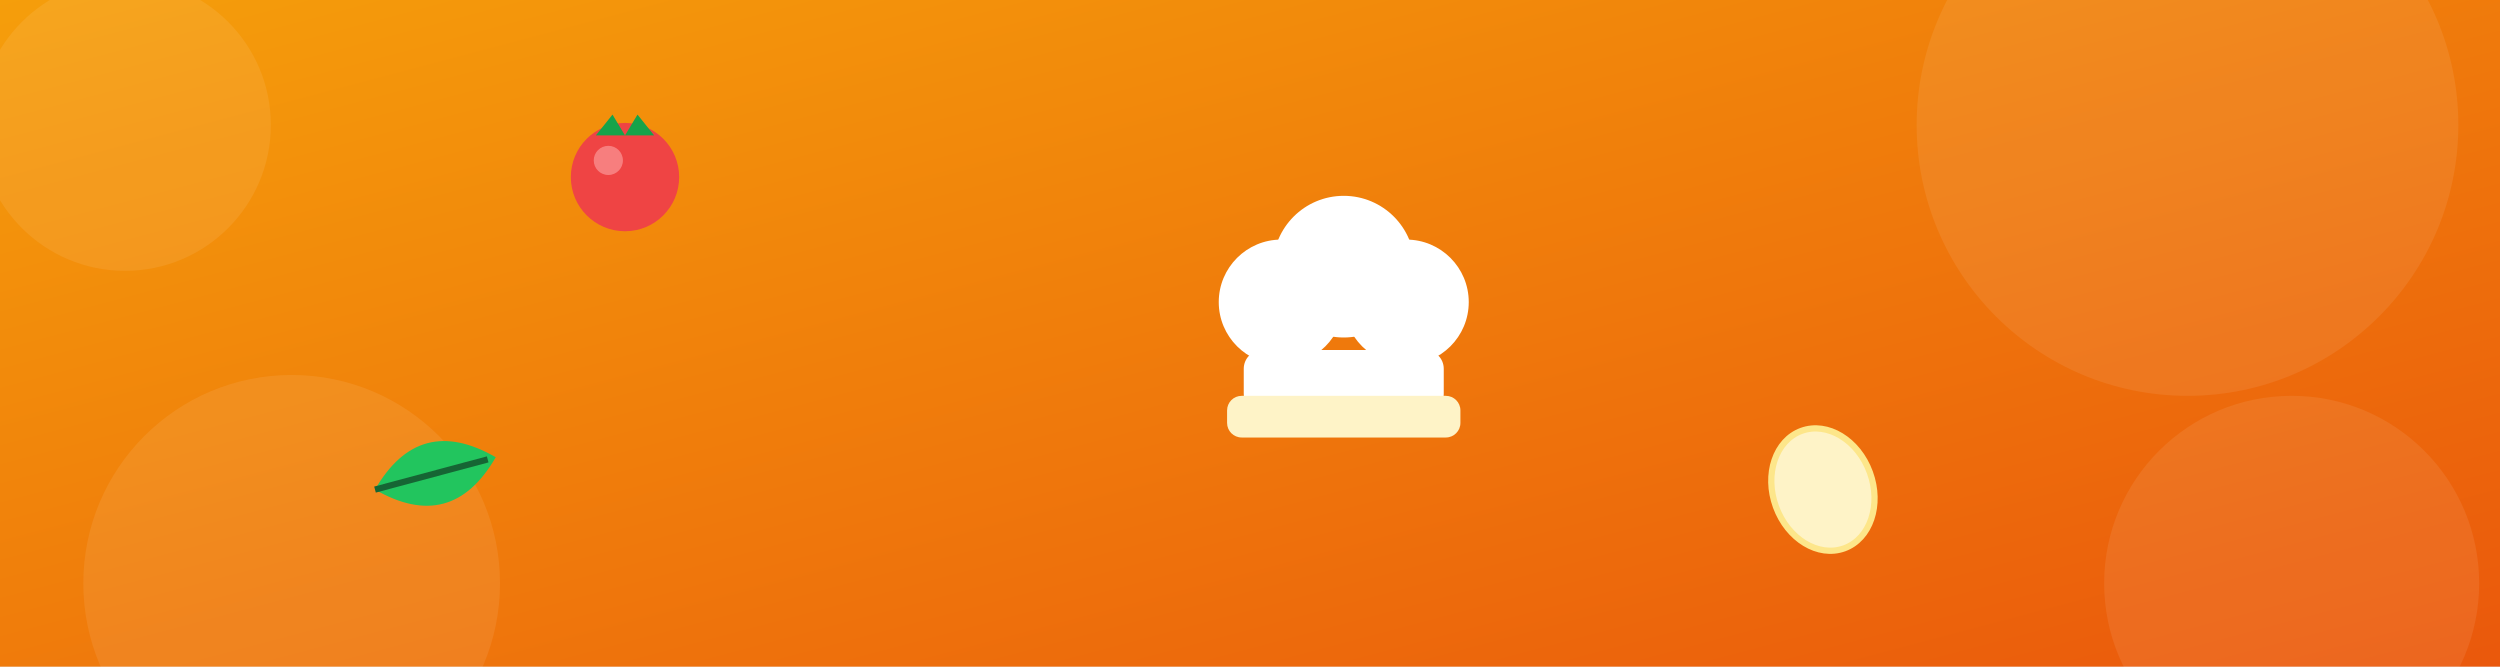
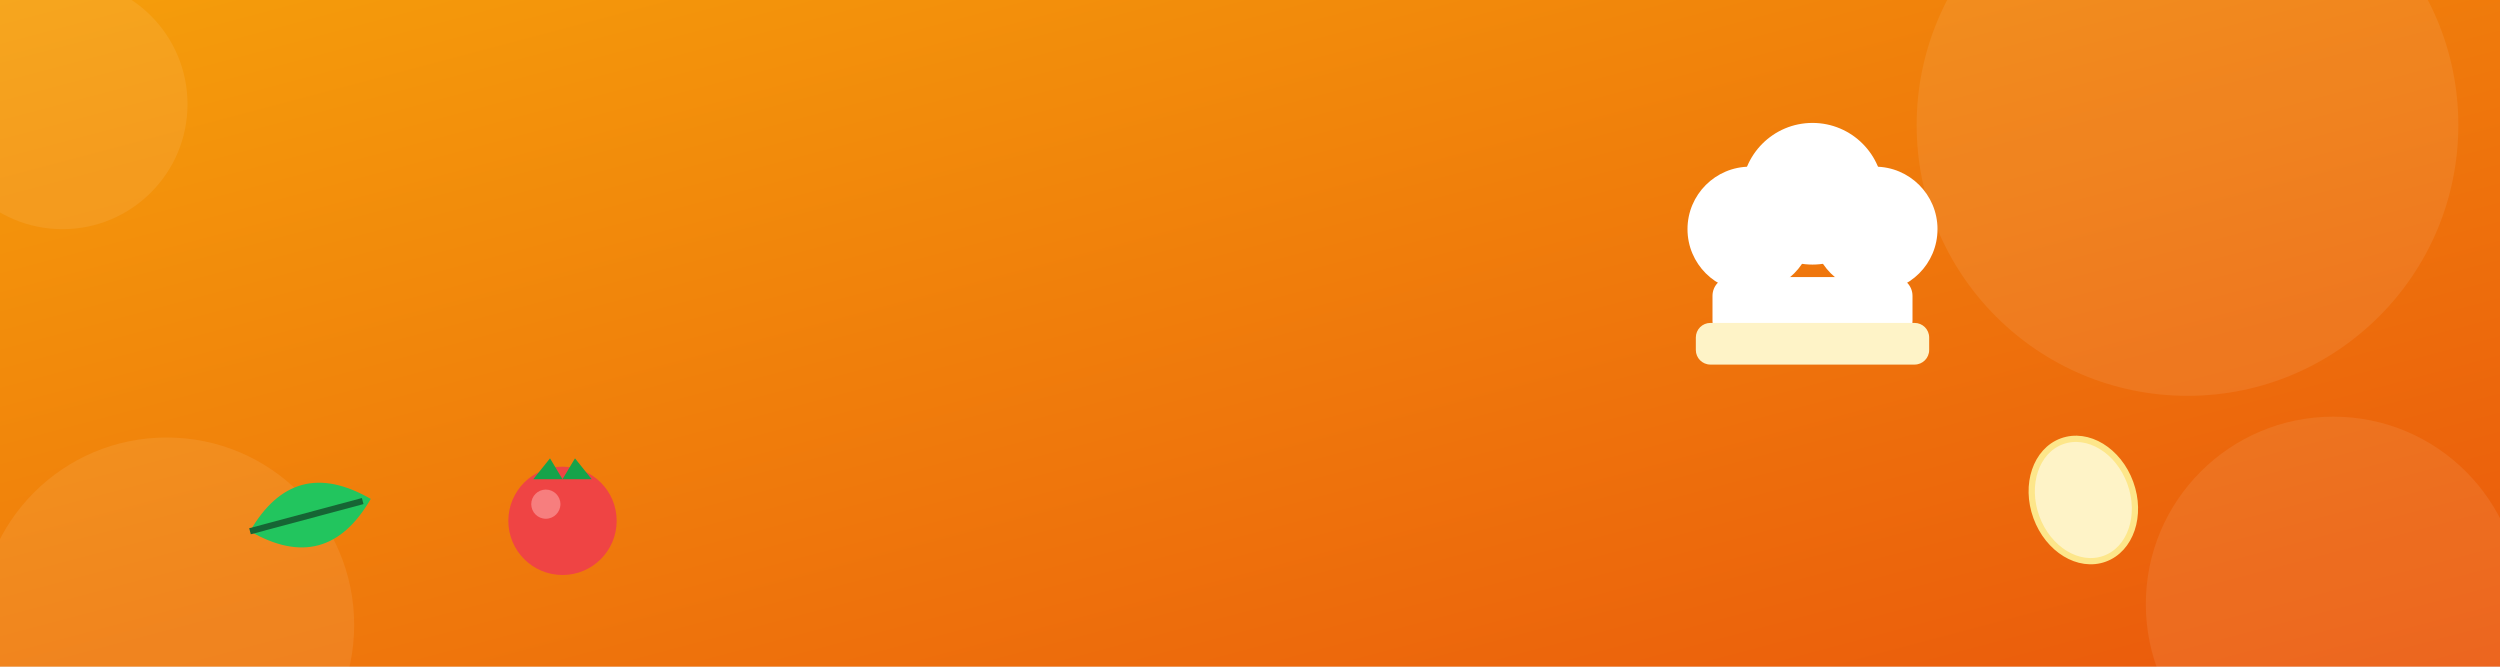
<svg xmlns="http://www.w3.org/2000/svg" width="1200" height="320" viewBox="0 0 1200 320">
  <defs>
    <linearGradient id="bg" x1="0" y1="0" x2="1" y2="1">
      <stop offset="0" stop-color="#f59e0b" />
      <stop offset="1" stop-color="#ea580c" />
    </linearGradient>
  </defs>
  <rect width="1200" height="320" fill="url(#bg)" />
  <circle cx="1050" cy="60" r="130" fill="#ffffff" opacity="0.08" />
-   <circle cx="1100" cy="280" r="90" fill="#ffffff" opacity="0.08" />
-   <circle cx="140" cy="280" r="100" fill="#ffffff" opacity="0.08" />
-   <circle cx="60" cy="60" r="70" fill="#ffffff" opacity="0.08" />
-   <g transform="translate(545 90)">
+   <circle cx="1120" cy="290" r="90" fill="#ffffff" opacity="0.08" />
+   <circle cx="80" cy="300" r="90" fill="#ffffff" opacity="0.08" />
+   <circle cx="30" cy="50" r="60" fill="#ffffff" opacity="0.08" />
+   <g transform="translate(770 55)">
    <circle cx="70" cy="55" r="30" fill="#ffffff" />
    <circle cx="100" cy="38" r="34" fill="#ffffff" />
    <circle cx="130" cy="55" r="30" fill="#ffffff" />
    <rect x="52" y="78" width="96" height="30" rx="9" fill="#ffffff" />
    <rect x="44" y="100" width="112" height="20" rx="7" fill="#fef3c7" />
  </g>
-   <g transform="translate(300 85)">
+   <g transform="translate(270 250)">
    <circle cx="0" cy="0" r="26" fill="#ef4444" />
    <circle cx="-8" cy="-8" r="7" fill="#fca5a5" opacity="0.6" />
    <path d="M -14 -20 L -6 -30 L 0 -20 L 6 -30 L 14 -20 Z" fill="#16a34a" />
  </g>
-   <g transform="translate(875 235)">
+   <g transform="translate(1000 240)">
    <ellipse cx="0" cy="0" rx="24" ry="30" fill="#fef3c7" transform="rotate(-20)" />
    <ellipse cx="0" cy="0" rx="24" ry="30" fill="none" stroke="#fde68a" stroke-width="3" transform="rotate(-20)" />
  </g>
-   <g transform="translate(180 235) rotate(-15)">
+   <g transform="translate(120 255) rotate(-15)">
    <path d="M 0 0 Q 30 -30 60 0 Q 30 30 0 0 Z" fill="#22c55e" />
    <line x1="0" y1="0" x2="56" y2="0" stroke="#166534" stroke-width="3" />
  </g>
</svg>
